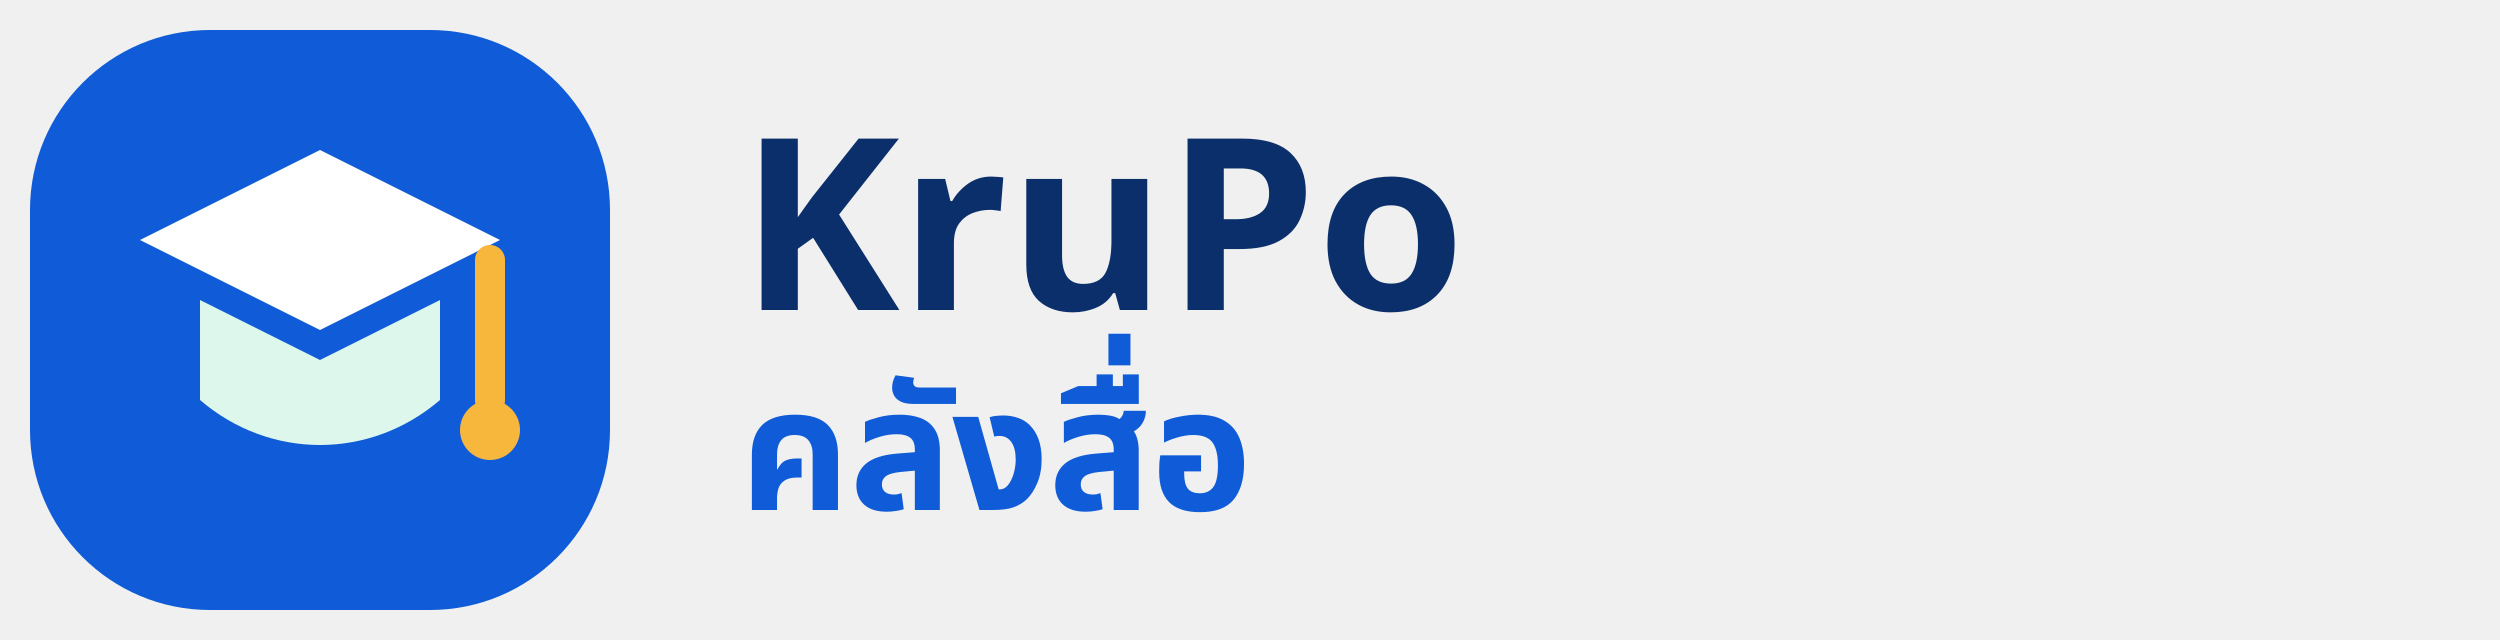
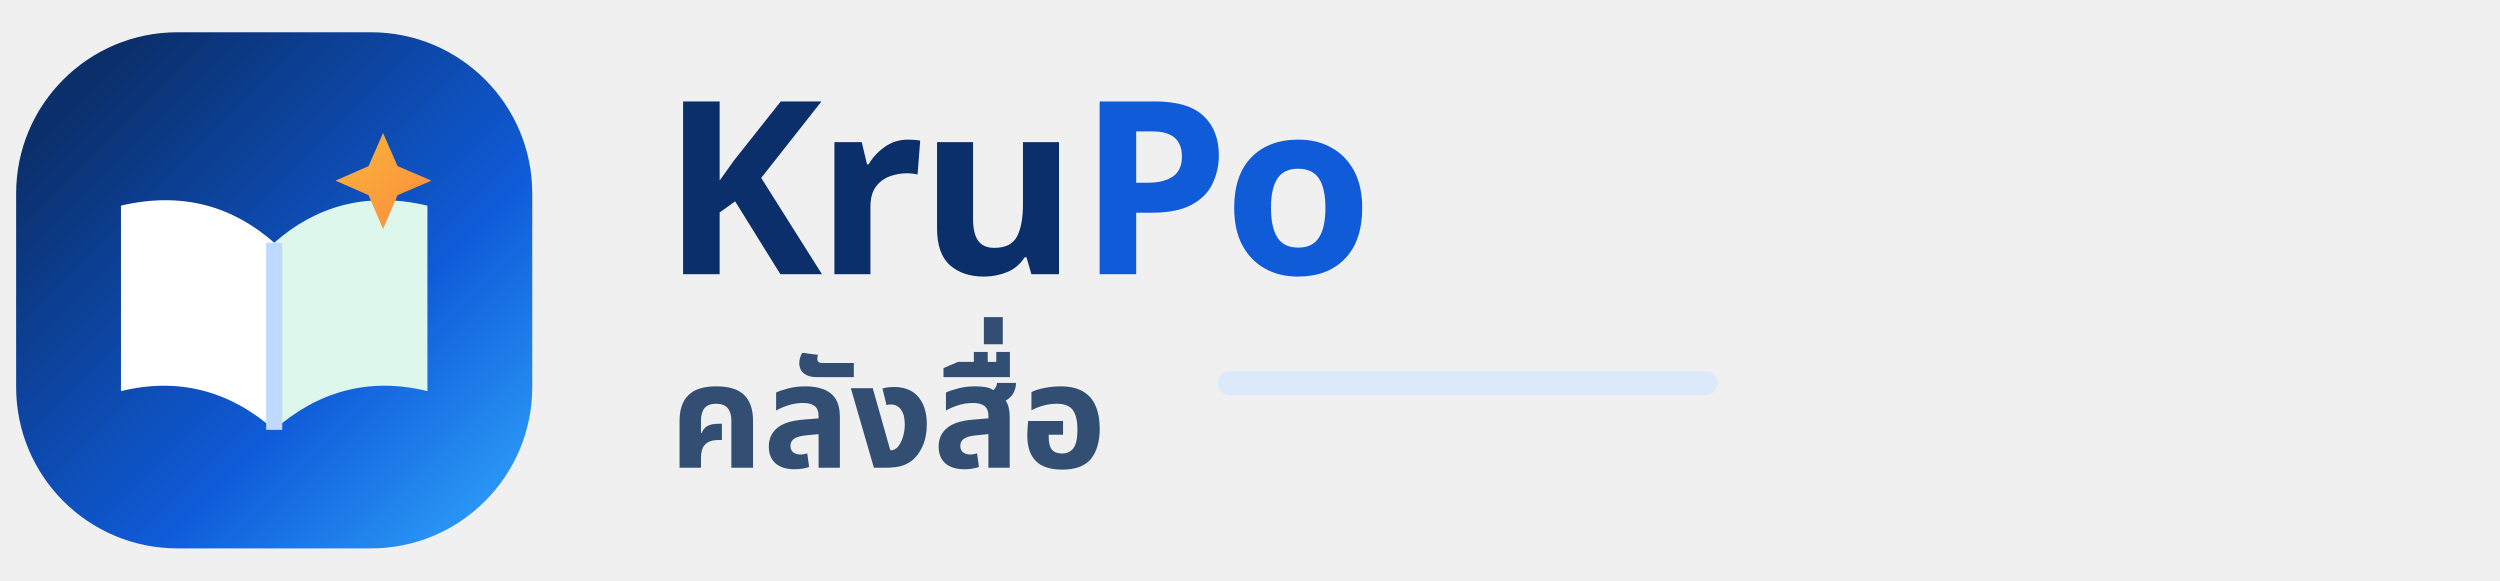
- <svg xmlns="http://www.w3.org/2000/svg" viewBox="0 0 250 64" role="img" aria-labelledby="title">
+ <svg xmlns="http://www.w3.org/2000/svg" viewBox="0 0 310 72" role="img" aria-labelledby="title desc">
  <defs>
-     <linearGradient id="g" x1="8" y1="8" x2="56" y2="56">
-       <stop stop-color="#0F5BD8" />
-       <stop offset="1" stop-color="#6554E8" />
+     <linearGradient id="brand" x1="8" y1="8" x2="64" y2="64" gradientUnits="userSpaceOnUse">
+       <stop stop-color="#0B2F6B" />
+       <stop offset=".58" stop-color="#0F5BD8" />
+       <stop offset="1" stop-color="#32A8FF" />
+     </linearGradient>
+     <linearGradient id="accent" x1="0" y1="0" x2="1" y2="1">
+       <stop stop-color="#F6B73C" />
+       <stop offset="1" stop-color="#FF8A3D" />
    </linearGradient>
  </defs>
-   <rect x="3" y="3" width="58" height="58" rx="18" fill="url(#g)" />
-   <path d="M14 24 32 15l18 9-18 9-18-9Z" fill="#fff" />
-   <path d="M20 30v10c7 6 17 6 24 0V30l-12 6-12-6Z" fill="#DDF7EC" />
-   <path d="M49 26v14" stroke="#F6B73C" stroke-width="3" stroke-linecap="round" />
-   <circle cx="49" cy="43" r="3" fill="#F6B73C" />
-   <text x="74" y="31" font-family="Noto Sans Thai, sans-serif" font-size="24" font-weight="800" fill="#0B2F6B">KruPo</text>
-   <text x="74" y="51" font-family="Noto Sans Thai, sans-serif" font-size="17" font-weight="700" fill="#0F5BD8">คลังสื่อ</text>
+   <g transform="translate(2 4)">
+     <rect x="0" y="0" width="64" height="64" rx="20" fill="url(#brand)" />
+     <path d="M13 21.5c7.6-1.8 13.9.1 19 4.6v23.2c-5.3-4.7-11.7-6.6-19-4.8v-23Z" fill="#fff" />
+     <path d="M51 21.5c-7.6-1.8-13.9.1-19 4.6v23.2c5.3-4.7 11.7-6.6 19-4.8v-23Z" fill="#DDF7EC" />
+     <path d="M32 26.1v23.2" stroke="#BFD9FF" stroke-width="2" />
+     <path d="M45.5 12.5l1.8 4.1 4.2 1.8-4.2 1.8-1.8 4.2-1.8-4.2-4.1-1.8 4.1-1.8 1.8-4.1Z" fill="url(#accent)" />
+   </g>
+   <text x="82" y="34" font-family="Noto Sans Thai, system-ui, sans-serif" font-size="30" font-weight="900" letter-spacing="-.8" fill="#0B2F6B">Kru<tspan fill="#0F5BD8">Po</tspan>
+   </text>
+   <text x="83" y="58" font-family="Noto Sans Thai, system-ui, sans-serif" font-size="18" font-weight="800" fill="#334E73">คลังสื่อ</text>
+   <rect x="151" y="46" width="62" height="3" rx="1.5" fill="#DCE9FB" />
</svg>
